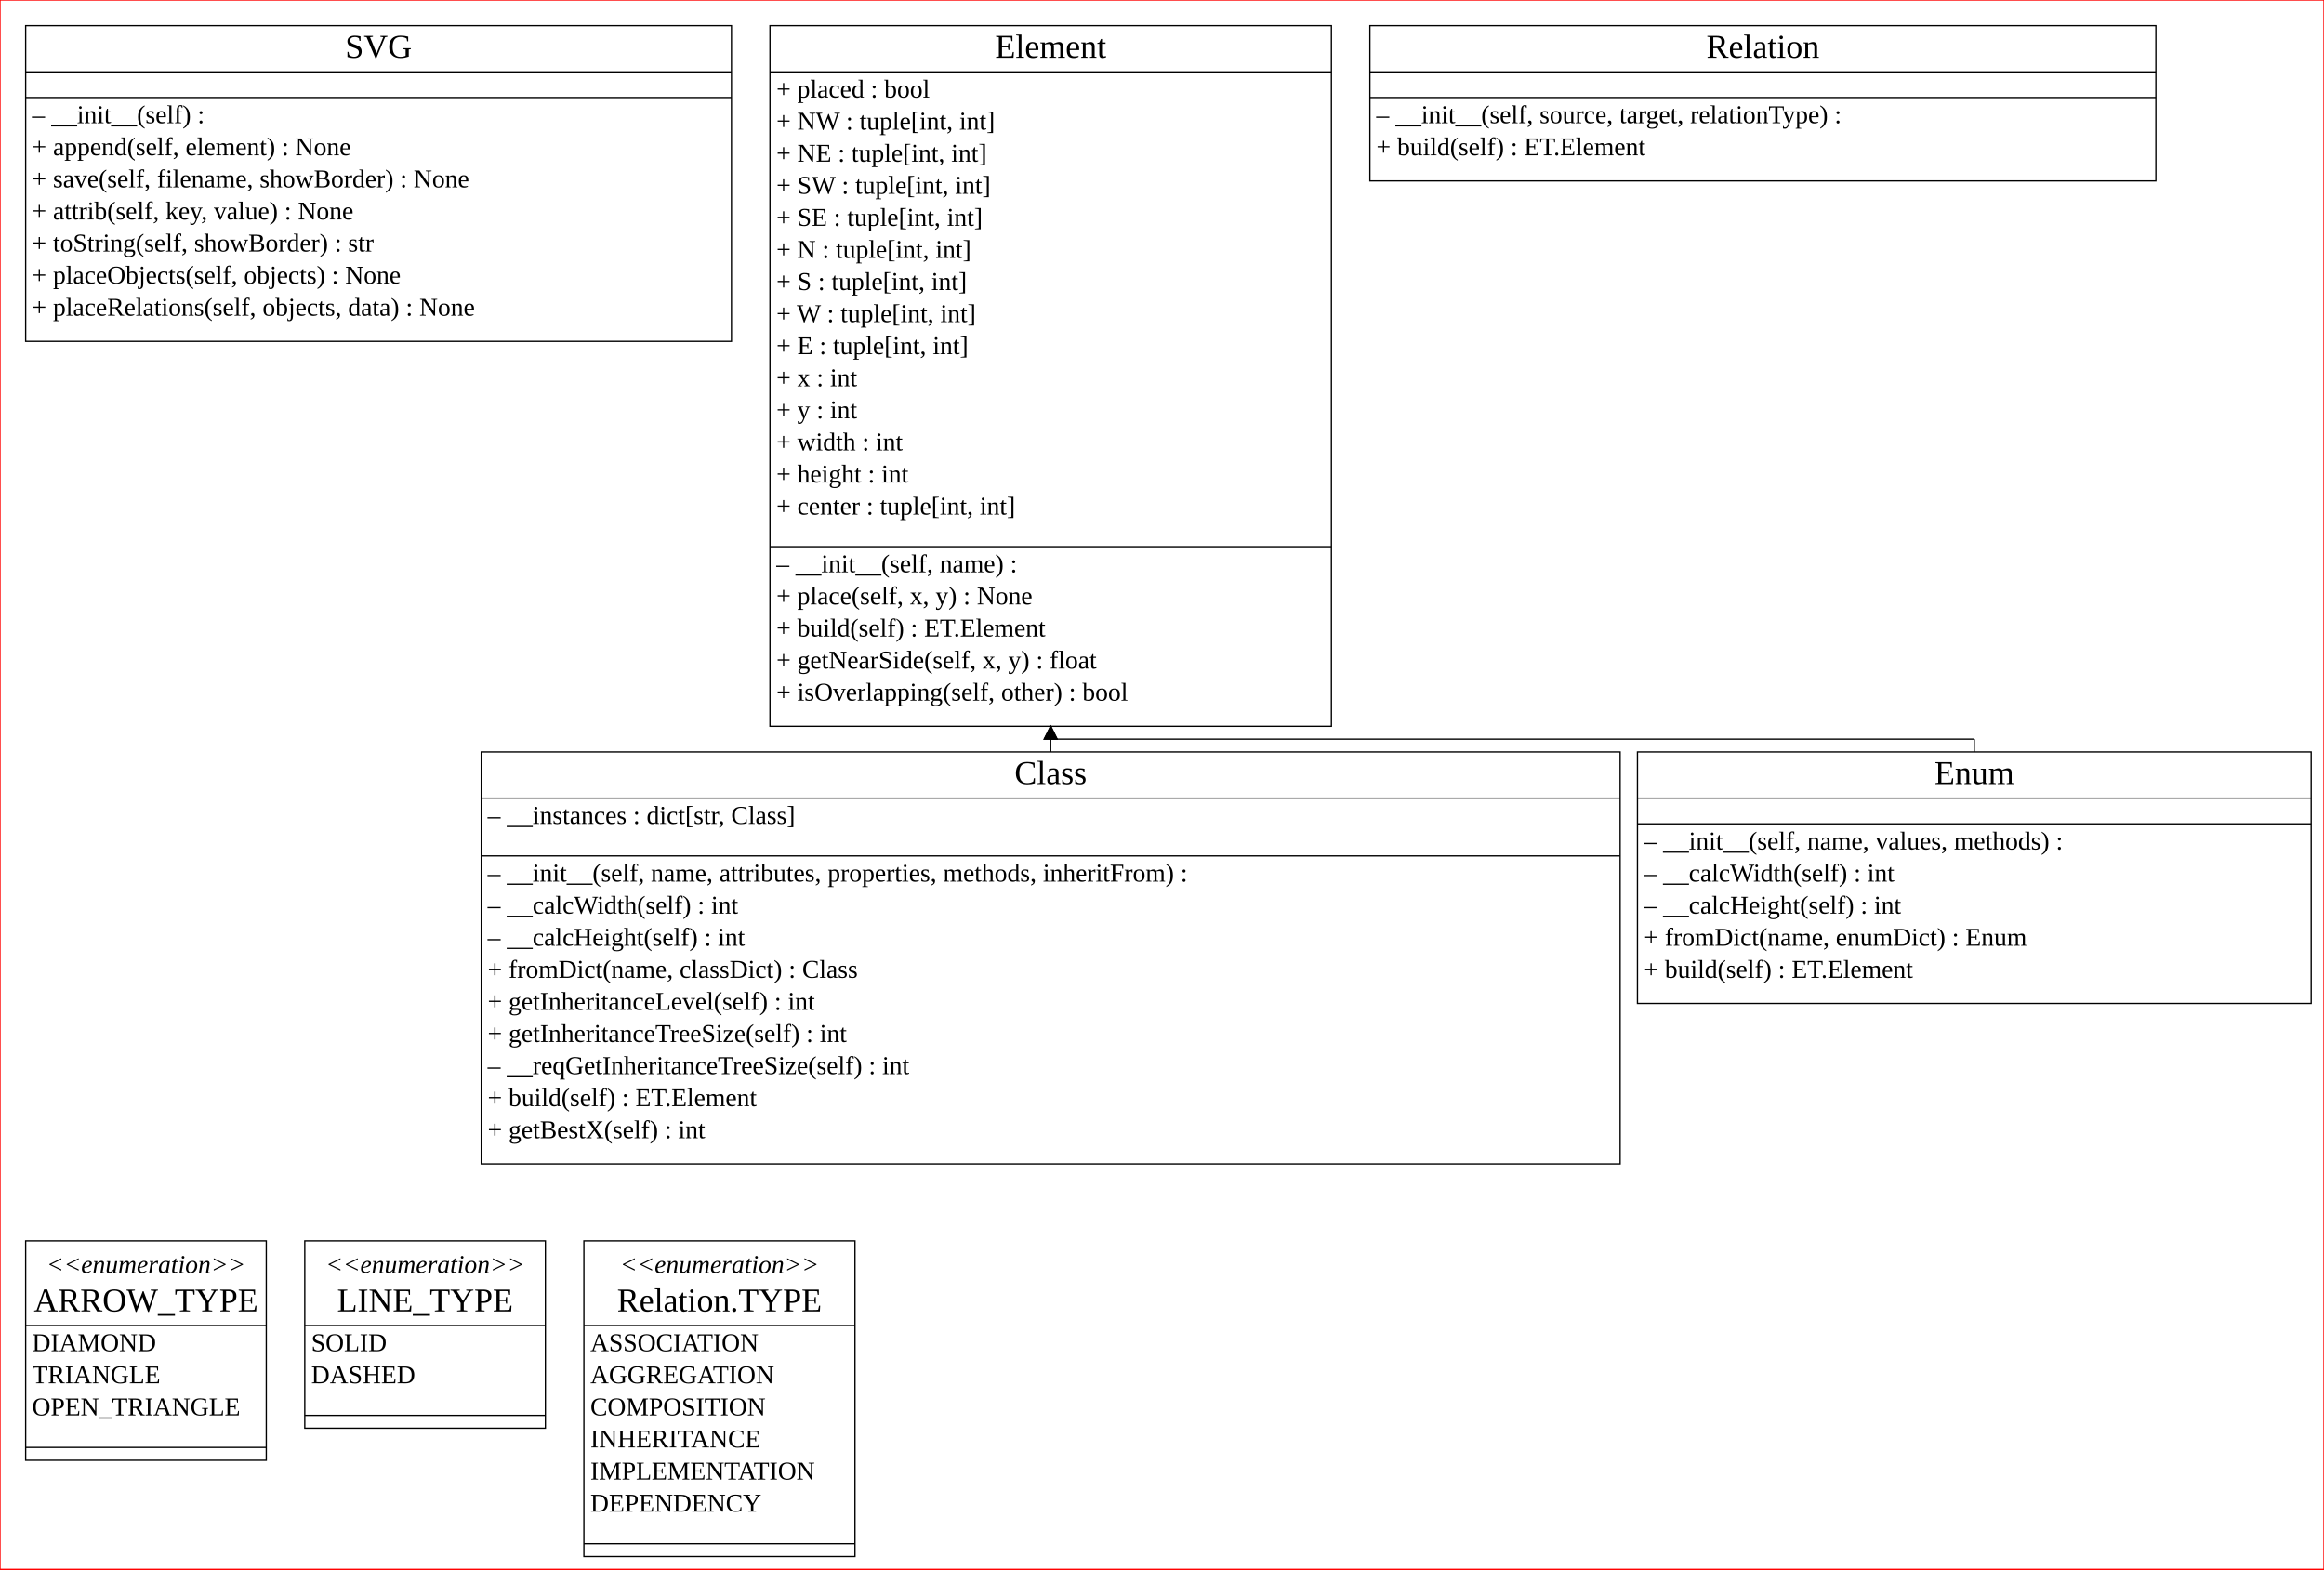
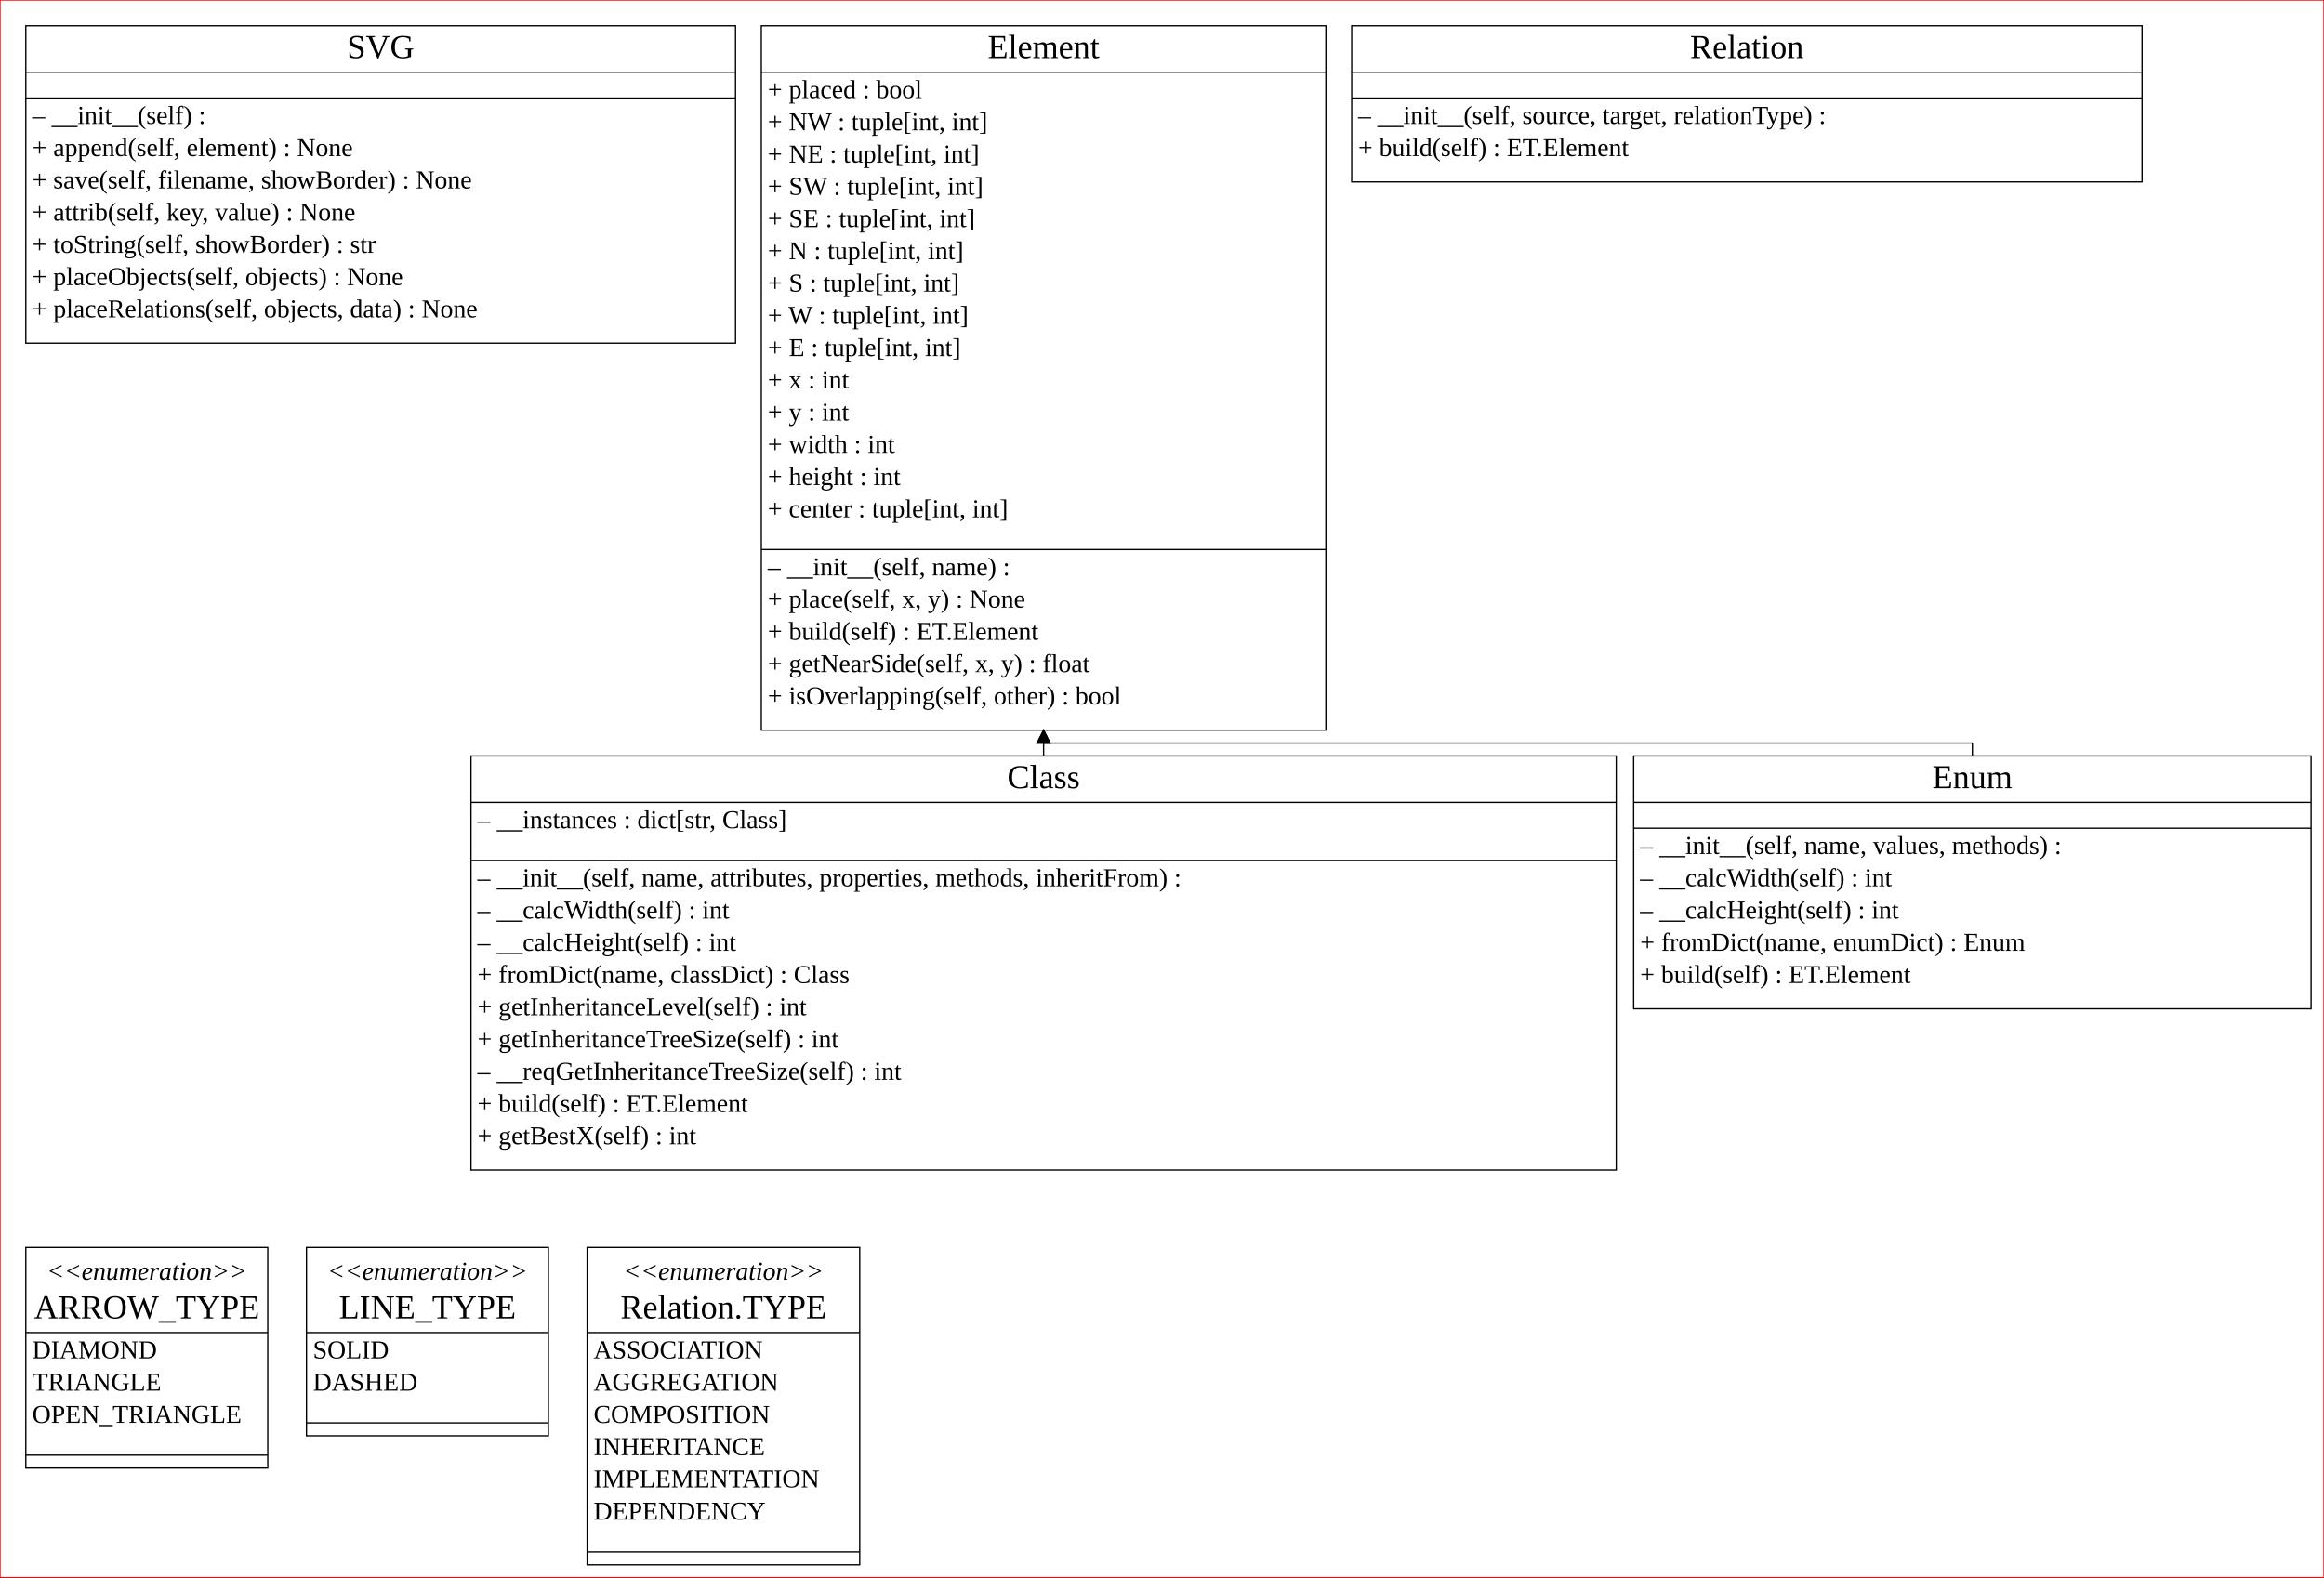
- <svg xmlns="http://www.w3.org/2000/svg" width="1811.0" height="1223">
+ <svg xmlns="http://www.w3.org/2000/svg" width="1801.0" height="1223">
  <g class="class" id="SVG" width="550.0" height="246" color="black" transform="translate(20 20)">
    <rect class="border" x="0" y="0" width="550.0" height="246" stroke-width="1" fill="none" stroke="currentColor" />
    <text class="className" transform="translate(275.0, 25)" text-anchor="middle" x="0" y="0" fill="currentColor" stroke="none" font-size="26px">SVG</text>
    <line x1="0" y1="0" x2="550.0" y2="0" stroke="currentColor" stroke-width="1" transform="translate(0 36)" />
    <line x1="0" y1="0" x2="550.0" y2="0" stroke="currentColor" stroke-width="1" transform="translate(0 56)" />
    <text class="method" transform="translate(5, 76)" x="0" y="0" font-size="20px" fill="currentColor" stroke="none">– __init__(self) : </text>
    <text class="method" transform="translate(5, 101)" x="0" y="0" font-size="20px" fill="currentColor" stroke="none">+ append(self, element) : None</text>
    <text class="method" transform="translate(5, 126)" x="0" y="0" font-size="20px" fill="currentColor" stroke="none">+ save(self, filename, showBorder) : None</text>
    <text class="method" transform="translate(5, 151)" x="0" y="0" font-size="20px" fill="currentColor" stroke="none">+ attrib(self, key, value) : None</text>
    <text class="method" transform="translate(5, 176)" x="0" y="0" font-size="20px" fill="currentColor" stroke="none">+ toString(self, showBorder) : str</text>
    <text class="method" transform="translate(5, 201)" x="0" y="0" font-size="20px" fill="currentColor" stroke="none">+ placeObjects(self, objects) : None</text>
    <text class="method" transform="translate(5, 226)" x="0" y="0" font-size="20px" fill="currentColor" stroke="none">+ placeRelations(self, objects, data) : None</text>
  </g>
-   <g class="class" id="Element" width="437.5" height="546" color="black" transform="translate(600.0 20)">
+   <g class="class" id="Element" width="437.5" height="546" color="black" transform="translate(590.0 20)">
    <rect class="border" x="0" y="0" width="437.5" height="546" stroke-width="1" fill="none" stroke="currentColor" />
    <text class="className" transform="translate(218.75, 25)" text-anchor="middle" x="0" y="0" fill="currentColor" stroke="none" font-size="26px">Element</text>
    <line x1="0" y1="0" x2="437.5" y2="0" stroke="currentColor" stroke-width="1" transform="translate(0 36)" />
    <text class="property" transform="translate(5, 56)" x="0" y="0" font-size="20px" fill="currentColor" stroke="none">+ placed : bool</text>
    <text class="property" transform="translate(5, 81)" x="0" y="0" font-size="20px" fill="currentColor" stroke="none">+ NW : tuple[int, int]</text>
    <text class="property" transform="translate(5, 106)" x="0" y="0" font-size="20px" fill="currentColor" stroke="none">+ NE : tuple[int, int]</text>
    <text class="property" transform="translate(5, 131)" x="0" y="0" font-size="20px" fill="currentColor" stroke="none">+ SW : tuple[int, int]</text>
    <text class="property" transform="translate(5, 156)" x="0" y="0" font-size="20px" fill="currentColor" stroke="none">+ SE : tuple[int, int]</text>
    <text class="property" transform="translate(5, 181)" x="0" y="0" font-size="20px" fill="currentColor" stroke="none">+ N : tuple[int, int]</text>
    <text class="property" transform="translate(5, 206)" x="0" y="0" font-size="20px" fill="currentColor" stroke="none">+ S : tuple[int, int]</text>
    <text class="property" transform="translate(5, 231)" x="0" y="0" font-size="20px" fill="currentColor" stroke="none">+ W : tuple[int, int]</text>
    <text class="property" transform="translate(5, 256)" x="0" y="0" font-size="20px" fill="currentColor" stroke="none">+ E : tuple[int, int]</text>
    <text class="property" transform="translate(5, 281)" x="0" y="0" font-size="20px" fill="currentColor" stroke="none">+ x : int</text>
    <text class="property" transform="translate(5, 306)" x="0" y="0" font-size="20px" fill="currentColor" stroke="none">+ y : int</text>
    <text class="property" transform="translate(5, 331)" x="0" y="0" font-size="20px" fill="currentColor" stroke="none">+ width : int</text>
    <text class="property" transform="translate(5, 356)" x="0" y="0" font-size="20px" fill="currentColor" stroke="none">+ height : int</text>
    <text class="property" transform="translate(5, 381)" x="0" y="0" font-size="20px" fill="currentColor" stroke="none">+ center : tuple[int, int]</text>
    <line x1="0" y1="0" x2="437.5" y2="0" stroke="currentColor" stroke-width="1" transform="translate(0 406)" />
    <text class="method" transform="translate(5, 426)" x="0" y="0" font-size="20px" fill="currentColor" stroke="none">– __init__(self, name) : </text>
    <text class="method" transform="translate(5, 451)" x="0" y="0" font-size="20px" fill="currentColor" stroke="none">+ place(self, x, y) : None</text>
    <text class="method" transform="translate(5, 476)" x="0" y="0" font-size="20px" fill="currentColor" stroke="none">+ build(self) : ET.Element</text>
    <text class="method" transform="translate(5, 501)" x="0" y="0" font-size="20px" fill="currentColor" stroke="none">+ getNearSide(self, x, y) : float</text>
    <text class="method" transform="translate(5, 526)" x="0" y="0" font-size="20px" fill="currentColor" stroke="none">+ isOverlapping(self, other) : bool</text>
  </g>
-   <g class="class" id="Relation" width="612.5" height="121" color="black" transform="translate(1067.5 20)">
+   <g class="class" id="Relation" width="612.5" height="121" color="black" transform="translate(1047.5 20)">
    <rect class="border" x="0" y="0" width="612.5" height="121" stroke-width="1" fill="none" stroke="currentColor" />
    <text class="className" transform="translate(306.25, 25)" text-anchor="middle" x="0" y="0" fill="currentColor" stroke="none" font-size="26px">Relation</text>
    <line x1="0" y1="0" x2="612.5" y2="0" stroke="currentColor" stroke-width="1" transform="translate(0 36)" />
    <line x1="0" y1="0" x2="612.5" y2="0" stroke="currentColor" stroke-width="1" transform="translate(0 56)" />
    <text class="method" transform="translate(5, 76)" x="0" y="0" font-size="20px" fill="currentColor" stroke="none">– __init__(self, source, target, relationType) : </text>
    <text class="method" transform="translate(5, 101)" x="0" y="0" font-size="20px" fill="currentColor" stroke="none">+ build(self) : ET.Element</text>
  </g>
-   <g class="class" id="Class" width="887.5" height="321" color="black" transform="translate(375.0 586)">
+   <g class="class" id="Class" width="887.5" height="321" color="black" transform="translate(365.0 586)">
    <rect class="border" x="0" y="0" width="887.5" height="321" stroke-width="1" fill="none" stroke="currentColor" />
    <text class="className" transform="translate(443.75, 25)" text-anchor="middle" x="0" y="0" fill="currentColor" stroke="none" font-size="26px">Class</text>
    <line x1="0" y1="0" x2="887.5" y2="0" stroke="currentColor" stroke-width="1" transform="translate(0 36)" />
    <text class="attribute" transform="translate(5, 56)" x="0" y="0" font-size="20px" fill="currentColor" stroke="none">– __instances : dict[str, Class]</text>
    <line x1="0" y1="0" x2="887.5" y2="0" stroke="currentColor" stroke-width="1" transform="translate(0 81)" />
    <text class="method" transform="translate(5, 101)" x="0" y="0" font-size="20px" fill="currentColor" stroke="none">– __init__(self, name, attributes, properties, methods, inheritFrom) : </text>
    <text class="method" transform="translate(5, 126)" x="0" y="0" font-size="20px" fill="currentColor" stroke="none">– __calcWidth(self) : int</text>
    <text class="method" transform="translate(5, 151)" x="0" y="0" font-size="20px" fill="currentColor" stroke="none">– __calcHeight(self) : int</text>
    <text class="method" transform="translate(5, 176)" x="0" y="0" font-size="20px" fill="currentColor" stroke="none">+ fromDict(name, classDict) : Class</text>
    <text class="method" transform="translate(5, 201)" x="0" y="0" font-size="20px" fill="currentColor" stroke="none">+ getInheritanceLevel(self) : int</text>
    <text class="method" transform="translate(5, 226)" x="0" y="0" font-size="20px" fill="currentColor" stroke="none">+ getInheritanceTreeSize(self) : int</text>
    <text class="method" transform="translate(5, 251)" x="0" y="0" font-size="20px" fill="currentColor" stroke="none">– __reqGetInheritanceTreeSize(self) : int</text>
    <text class="method" transform="translate(5, 276)" x="0" y="0" font-size="20px" fill="currentColor" stroke="none">+ build(self) : ET.Element</text>
    <text class="method" transform="translate(5, 301)" x="0" y="0" font-size="20px" fill="currentColor" stroke="none">+ getBestX(self) : int</text>
  </g>
-   <g class="class" id="Enum" width="525.0" height="196" color="black" transform="translate(1276.0 586)">
+   <g class="class" id="Enum" width="525.0" height="196" color="black" transform="translate(1266.0 586)">
    <rect class="border" x="0" y="0" width="525.0" height="196" stroke-width="1" fill="none" stroke="currentColor" />
    <text class="className" transform="translate(262.5, 25)" text-anchor="middle" x="0" y="0" fill="currentColor" stroke="none" font-size="26px">Enum</text>
    <line x1="0" y1="0" x2="525.0" y2="0" stroke="currentColor" stroke-width="1" transform="translate(0 36)" />
    <line x1="0" y1="0" x2="525.0" y2="0" stroke="currentColor" stroke-width="1" transform="translate(0 56)" />
    <text class="method" transform="translate(5, 76)" x="0" y="0" font-size="20px" fill="currentColor" stroke="none">– __init__(self, name, values, methods) : </text>
    <text class="method" transform="translate(5, 101)" x="0" y="0" font-size="20px" fill="currentColor" stroke="none">– __calcWidth(self) : int</text>
    <text class="method" transform="translate(5, 126)" x="0" y="0" font-size="20px" fill="currentColor" stroke="none">– __calcHeight(self) : int</text>
    <text class="method" transform="translate(5, 151)" x="0" y="0" font-size="20px" fill="currentColor" stroke="none">+ fromDict(name, enumDict) : Enum</text>
    <text class="method" transform="translate(5, 176)" x="0" y="0" font-size="20px" fill="currentColor" stroke="none">+ build(self) : ET.Element</text>
  </g>
  <g class="enum" id="ARROW_TYPE" width="187.5" height="171" color="black" transform="translate(20 967)">
    <rect class="border" x="0" y="0" width="187.5" height="171" stroke-width="1" fill="none" stroke="currentColor" />
    <text class="enumSurTitle" transform="translate(93.75, 25)" text-anchor="middle" x="0" y="0" fill="currentColor" stroke="none" font-size="20px" font-style="italic">&lt;&lt;enumeration&gt;&gt;</text>
    <text class="enumName" transform="translate(93.75, 25)" text-anchor="middle" x="0" y="30" fill="currentColor" stroke="none" font-size="26px">ARROW_TYPE</text>
    <line x1="0" y1="0" x2="187.5" y2="0" stroke="currentColor" stroke-width="1" transform="translate(0 66)" />
    <text class="value" transform="translate(5, 86)" x="0" y="0" font-size="20px" fill="currentColor" stroke="none">DIAMOND</text>
    <text class="value" transform="translate(5, 111)" x="0" y="0" font-size="20px" fill="currentColor" stroke="none">TRIANGLE</text>
    <text class="value" transform="translate(5, 136)" x="0" y="0" font-size="20px" fill="currentColor" stroke="none">OPEN_TRIANGLE</text>
    <line x1="0" y1="0" x2="187.5" y2="0" stroke="currentColor" stroke-width="1" transform="translate(0 161)" />
  </g>
  <g class="enum" id="LINE_TYPE" width="187.5" height="146" color="black" transform="translate(237.5 967)">
    <rect class="border" x="0" y="0" width="187.5" height="146" stroke-width="1" fill="none" stroke="currentColor" />
    <text class="enumSurTitle" transform="translate(93.75, 25)" text-anchor="middle" x="0" y="0" fill="currentColor" stroke="none" font-size="20px" font-style="italic">&lt;&lt;enumeration&gt;&gt;</text>
    <text class="enumName" transform="translate(93.75, 25)" text-anchor="middle" x="0" y="30" fill="currentColor" stroke="none" font-size="26px">LINE_TYPE</text>
    <line x1="0" y1="0" x2="187.5" y2="0" stroke="currentColor" stroke-width="1" transform="translate(0 66)" />
    <text class="value" transform="translate(5, 86)" x="0" y="0" font-size="20px" fill="currentColor" stroke="none">SOLID</text>
    <text class="value" transform="translate(5, 111)" x="0" y="0" font-size="20px" fill="currentColor" stroke="none">DASHED</text>
    <line x1="0" y1="0" x2="187.5" y2="0" stroke="currentColor" stroke-width="1" transform="translate(0 136)" />
  </g>
  <g class="enum" id="Relation.TYPE" width="211.25" height="246" color="black" transform="translate(455.0 967)">
    <rect class="border" x="0" y="0" width="211.25" height="246" stroke-width="1" fill="none" stroke="currentColor" />
    <text class="enumSurTitle" transform="translate(105.625, 25)" text-anchor="middle" x="0" y="0" fill="currentColor" stroke="none" font-size="20px" font-style="italic">&lt;&lt;enumeration&gt;&gt;</text>
    <text class="enumName" transform="translate(105.625, 25)" text-anchor="middle" x="0" y="30" fill="currentColor" stroke="none" font-size="26px">Relation.TYPE</text>
    <line x1="0" y1="0" x2="211.25" y2="0" stroke="currentColor" stroke-width="1" transform="translate(0 66)" />
    <text class="value" transform="translate(5, 86)" x="0" y="0" font-size="20px" fill="currentColor" stroke="none">ASSOCIATION</text>
    <text class="value" transform="translate(5, 111)" x="0" y="0" font-size="20px" fill="currentColor" stroke="none">AGGREGATION</text>
    <text class="value" transform="translate(5, 136)" x="0" y="0" font-size="20px" fill="currentColor" stroke="none">COMPOSITION</text>
    <text class="value" transform="translate(5, 161)" x="0" y="0" font-size="20px" fill="currentColor" stroke="none">INHERITANCE</text>
    <text class="value" transform="translate(5, 186)" x="0" y="0" font-size="20px" fill="currentColor" stroke="none">IMPLEMENTATION</text>
    <text class="value" transform="translate(5, 211)" x="0" y="0" font-size="20px" fill="currentColor" stroke="none">DEPENDENCY</text>
    <line x1="0" y1="0" x2="211.25" y2="0" stroke="currentColor" stroke-width="1" transform="translate(0 236)" />
  </g>
  <g class="relation">
    <g class="relation">
-       <line x1="818.75" y1="586" x2="818.75" y2="566" stroke="currentColor" stroke-width="1" />
+       <line x1="808.75" y1="586" x2="808.75" y2="566" stroke="currentColor" stroke-width="1" />
    </g>
-     <polygon points="813.75,561 823.75,566 813.75,571" fill="currentColor" stroke="currentColor" stroke-width="1" transform="rotate(-90 818.75 566) translate(-5)" />
+     <polygon points="803.75,561 813.75,566 803.75,571" fill="currentColor" stroke="currentColor" stroke-width="1" transform="rotate(-90 808.75 566) translate(-5)" />
  </g>
  <g class="relation">
    <g class="relation">
-       <line x1="1538.5" y1="586" x2="1538.5" y2="576" stroke="currentColor" stroke-width="1" />
-       <line x1="1538.5" y1="576" x2="818.75" y2="576" stroke="currentColor" stroke-width="1" />
-       <line x1="818.75" y1="576" x2="818.75" y2="566" stroke="currentColor" stroke-width="1" />
+       <line x1="1528.5" y1="586" x2="1528.5" y2="576" stroke="currentColor" stroke-width="1" />
+       <line x1="1528.5" y1="576" x2="808.75" y2="576" stroke="currentColor" stroke-width="1" />
+       <line x1="808.75" y1="576" x2="808.75" y2="566" stroke="currentColor" stroke-width="1" />
    </g>
-     <polygon points="813.75,561 823.75,566 813.75,571" fill="currentColor" stroke="currentColor" stroke-width="1" transform="rotate(-90 818.75 566) translate(-5)" />
+     <polygon points="803.75,561 813.75,566 803.75,571" fill="currentColor" stroke="currentColor" stroke-width="1" transform="rotate(-90 808.75 566) translate(-5)" />
  </g>
-   <rect x="0" y="0" width="1811.0" height="1223" fill="none" stroke="red" stroke-width="1" />
+   <rect x="0" y="0" width="1801.0" height="1223" fill="none" stroke="red" stroke-width="1" />
</svg>
